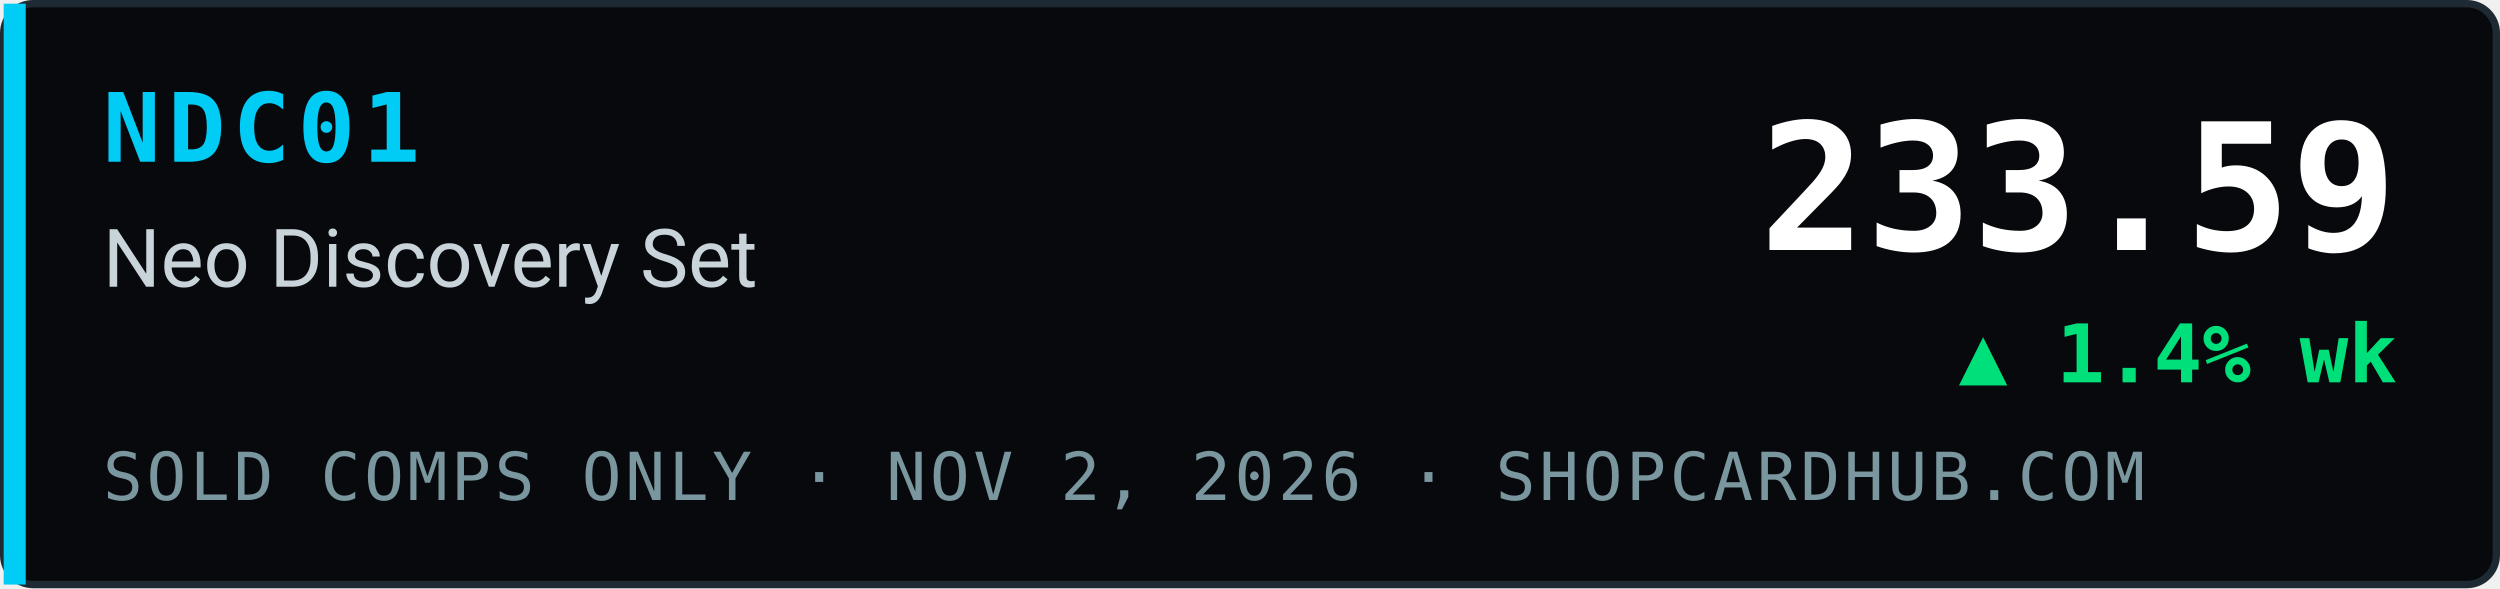
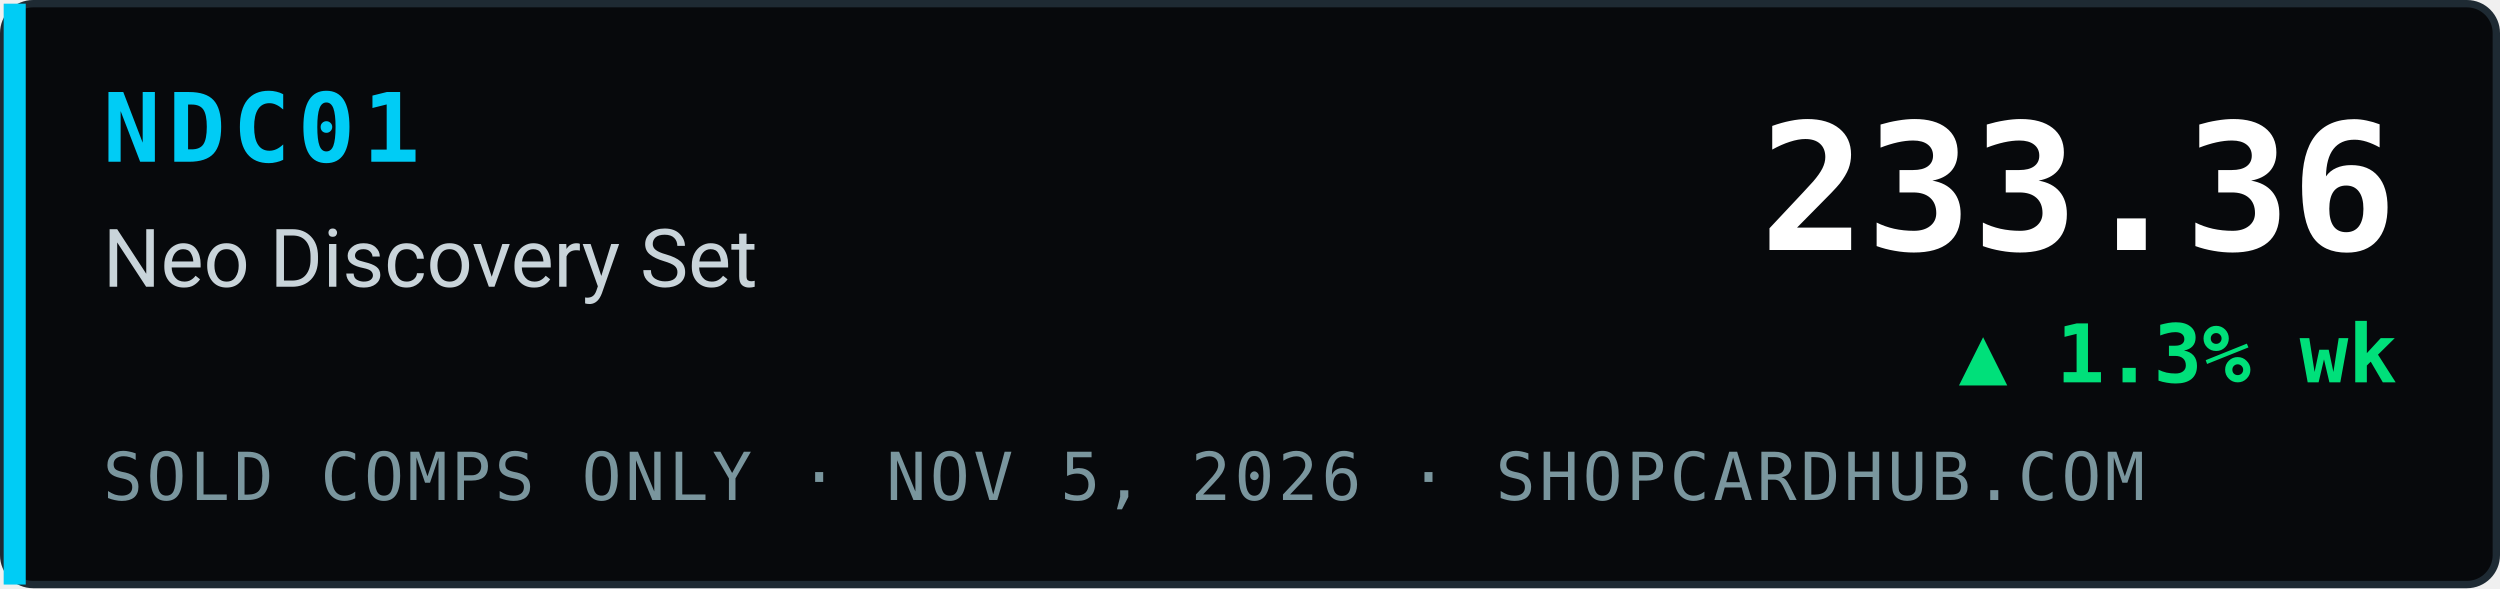
- <svg xmlns="http://www.w3.org/2000/svg" width="340" height="80" viewBox="0 0 340 80" role="img" aria-label="NDC01 Neo Discovery Set index 233.59, ▲ 1.4% wk, sold comps only, ShopCardHub">
+ <svg xmlns="http://www.w3.org/2000/svg" width="340" height="80" viewBox="0 0 340 80" role="img" aria-label="NDC01 Neo Discovery Set index 233.36, ▲ 1.3% wk, sold comps only, ShopCardHub">
  <rect x="0.5" y="0.5" width="339" height="79" rx="4" fill="#07090c" stroke="#1e2a33" />
  <rect x="0.5" y="0.5" width="3" height="79" fill="#00ccf5" />
  <text x="14" y="22" font-family="ui-monospace,SFMono-Regular,Menlo,Consolas,monospace" font-size="13" font-weight="700" fill="#00ccf5" letter-spacing="1">NDC01</text>
  <text x="14" y="39" font-family="system-ui,-apple-system,Segoe UI,Roboto,Helvetica,Arial,sans-serif" font-size="11" fill="#c9d4da">Neo Discovery Set</text>
-   <text x="14" y="68" font-family="ui-monospace,SFMono-Regular,Menlo,Consolas,monospace" font-size="9" fill="#7a969e" letter-spacing="0.5">SOLD COMPS ONLY · NOV 2, 2026 · SHOPCARDHUB.COM</text>
-   <text x="326" y="34" text-anchor="end" font-family="ui-monospace,SFMono-Regular,Menlo,Consolas,monospace" font-size="24" font-weight="700" fill="#ffffff">233.59</text>
-   <text x="326" y="52" text-anchor="end" font-family="ui-monospace,SFMono-Regular,Menlo,Consolas,monospace" font-size="11" font-weight="700" fill="#00e07a">▲ 1.4% wk</text>
+   <text x="14" y="68" font-family="ui-monospace,SFMono-Regular,Menlo,Consolas,monospace" font-size="9" fill="#7a969e" letter-spacing="0.5">SOLD COMPS ONLY · NOV 5, 2026 · SHOPCARDHUB.COM</text>
+   <text x="326" y="34" text-anchor="end" font-family="ui-monospace,SFMono-Regular,Menlo,Consolas,monospace" font-size="24" font-weight="700" fill="#ffffff">233.36</text>
+   <text x="326" y="52" text-anchor="end" font-family="ui-monospace,SFMono-Regular,Menlo,Consolas,monospace" font-size="11" font-weight="700" fill="#00e07a">▲ 1.3% wk</text>
</svg>
